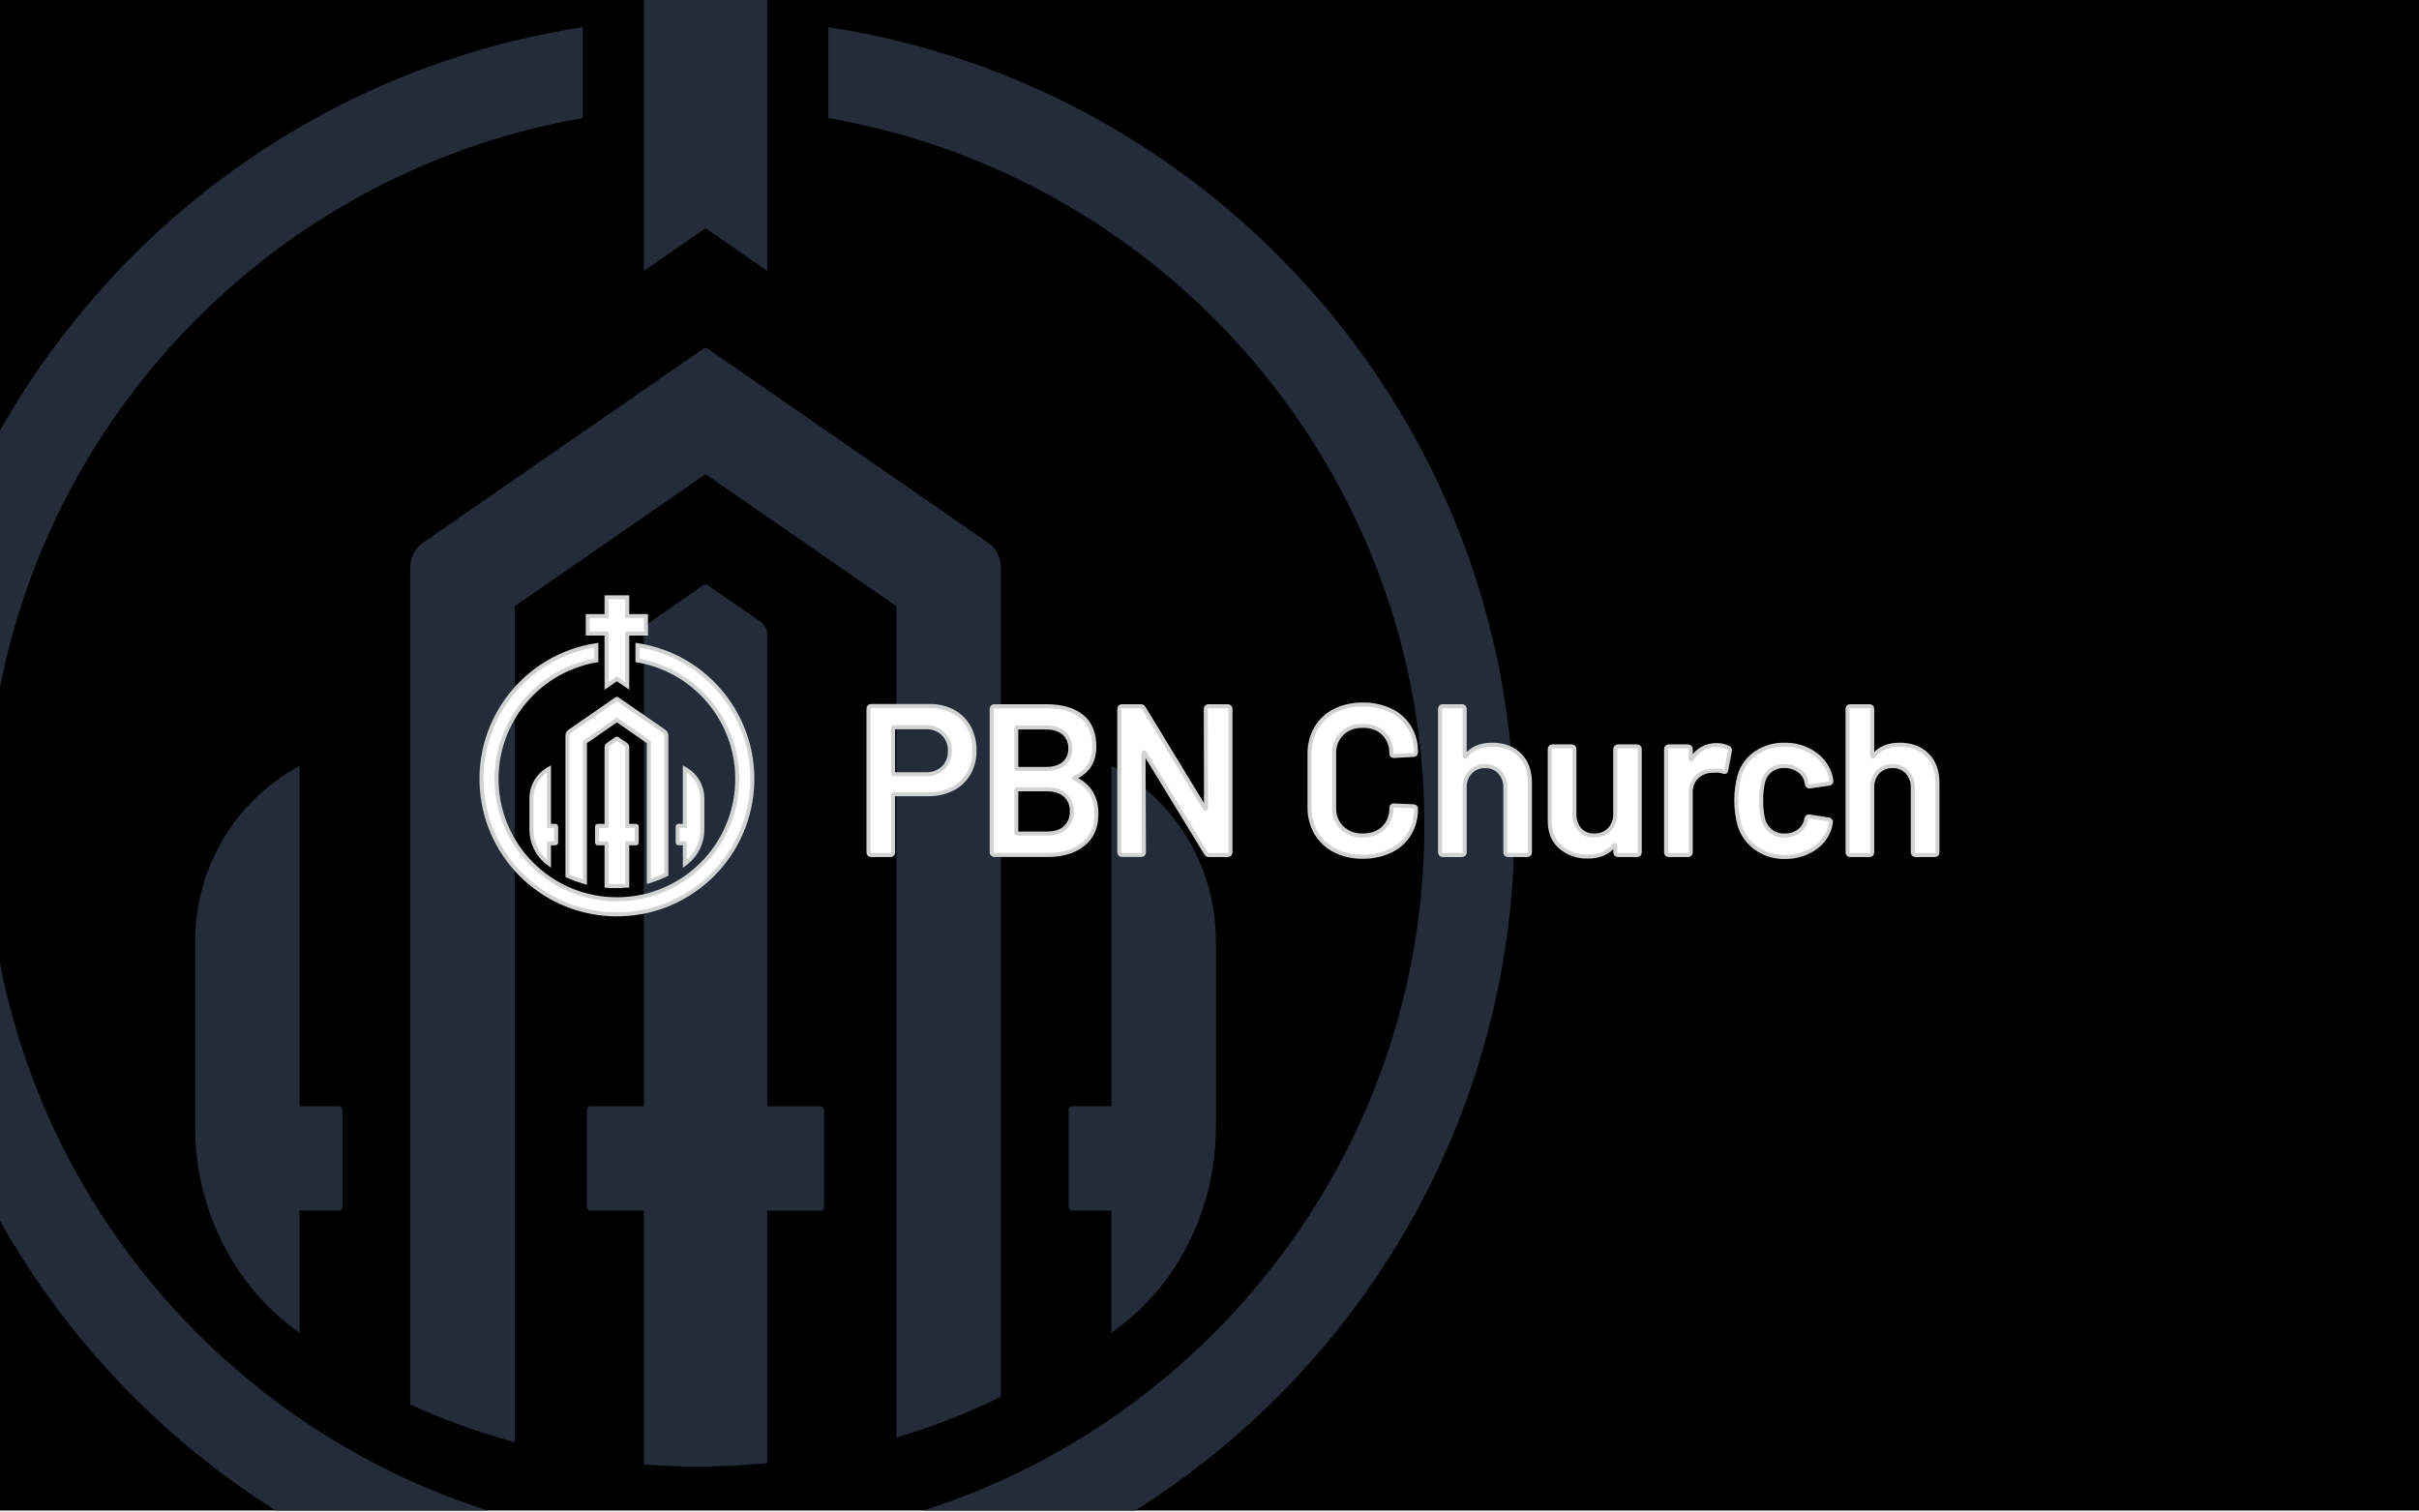
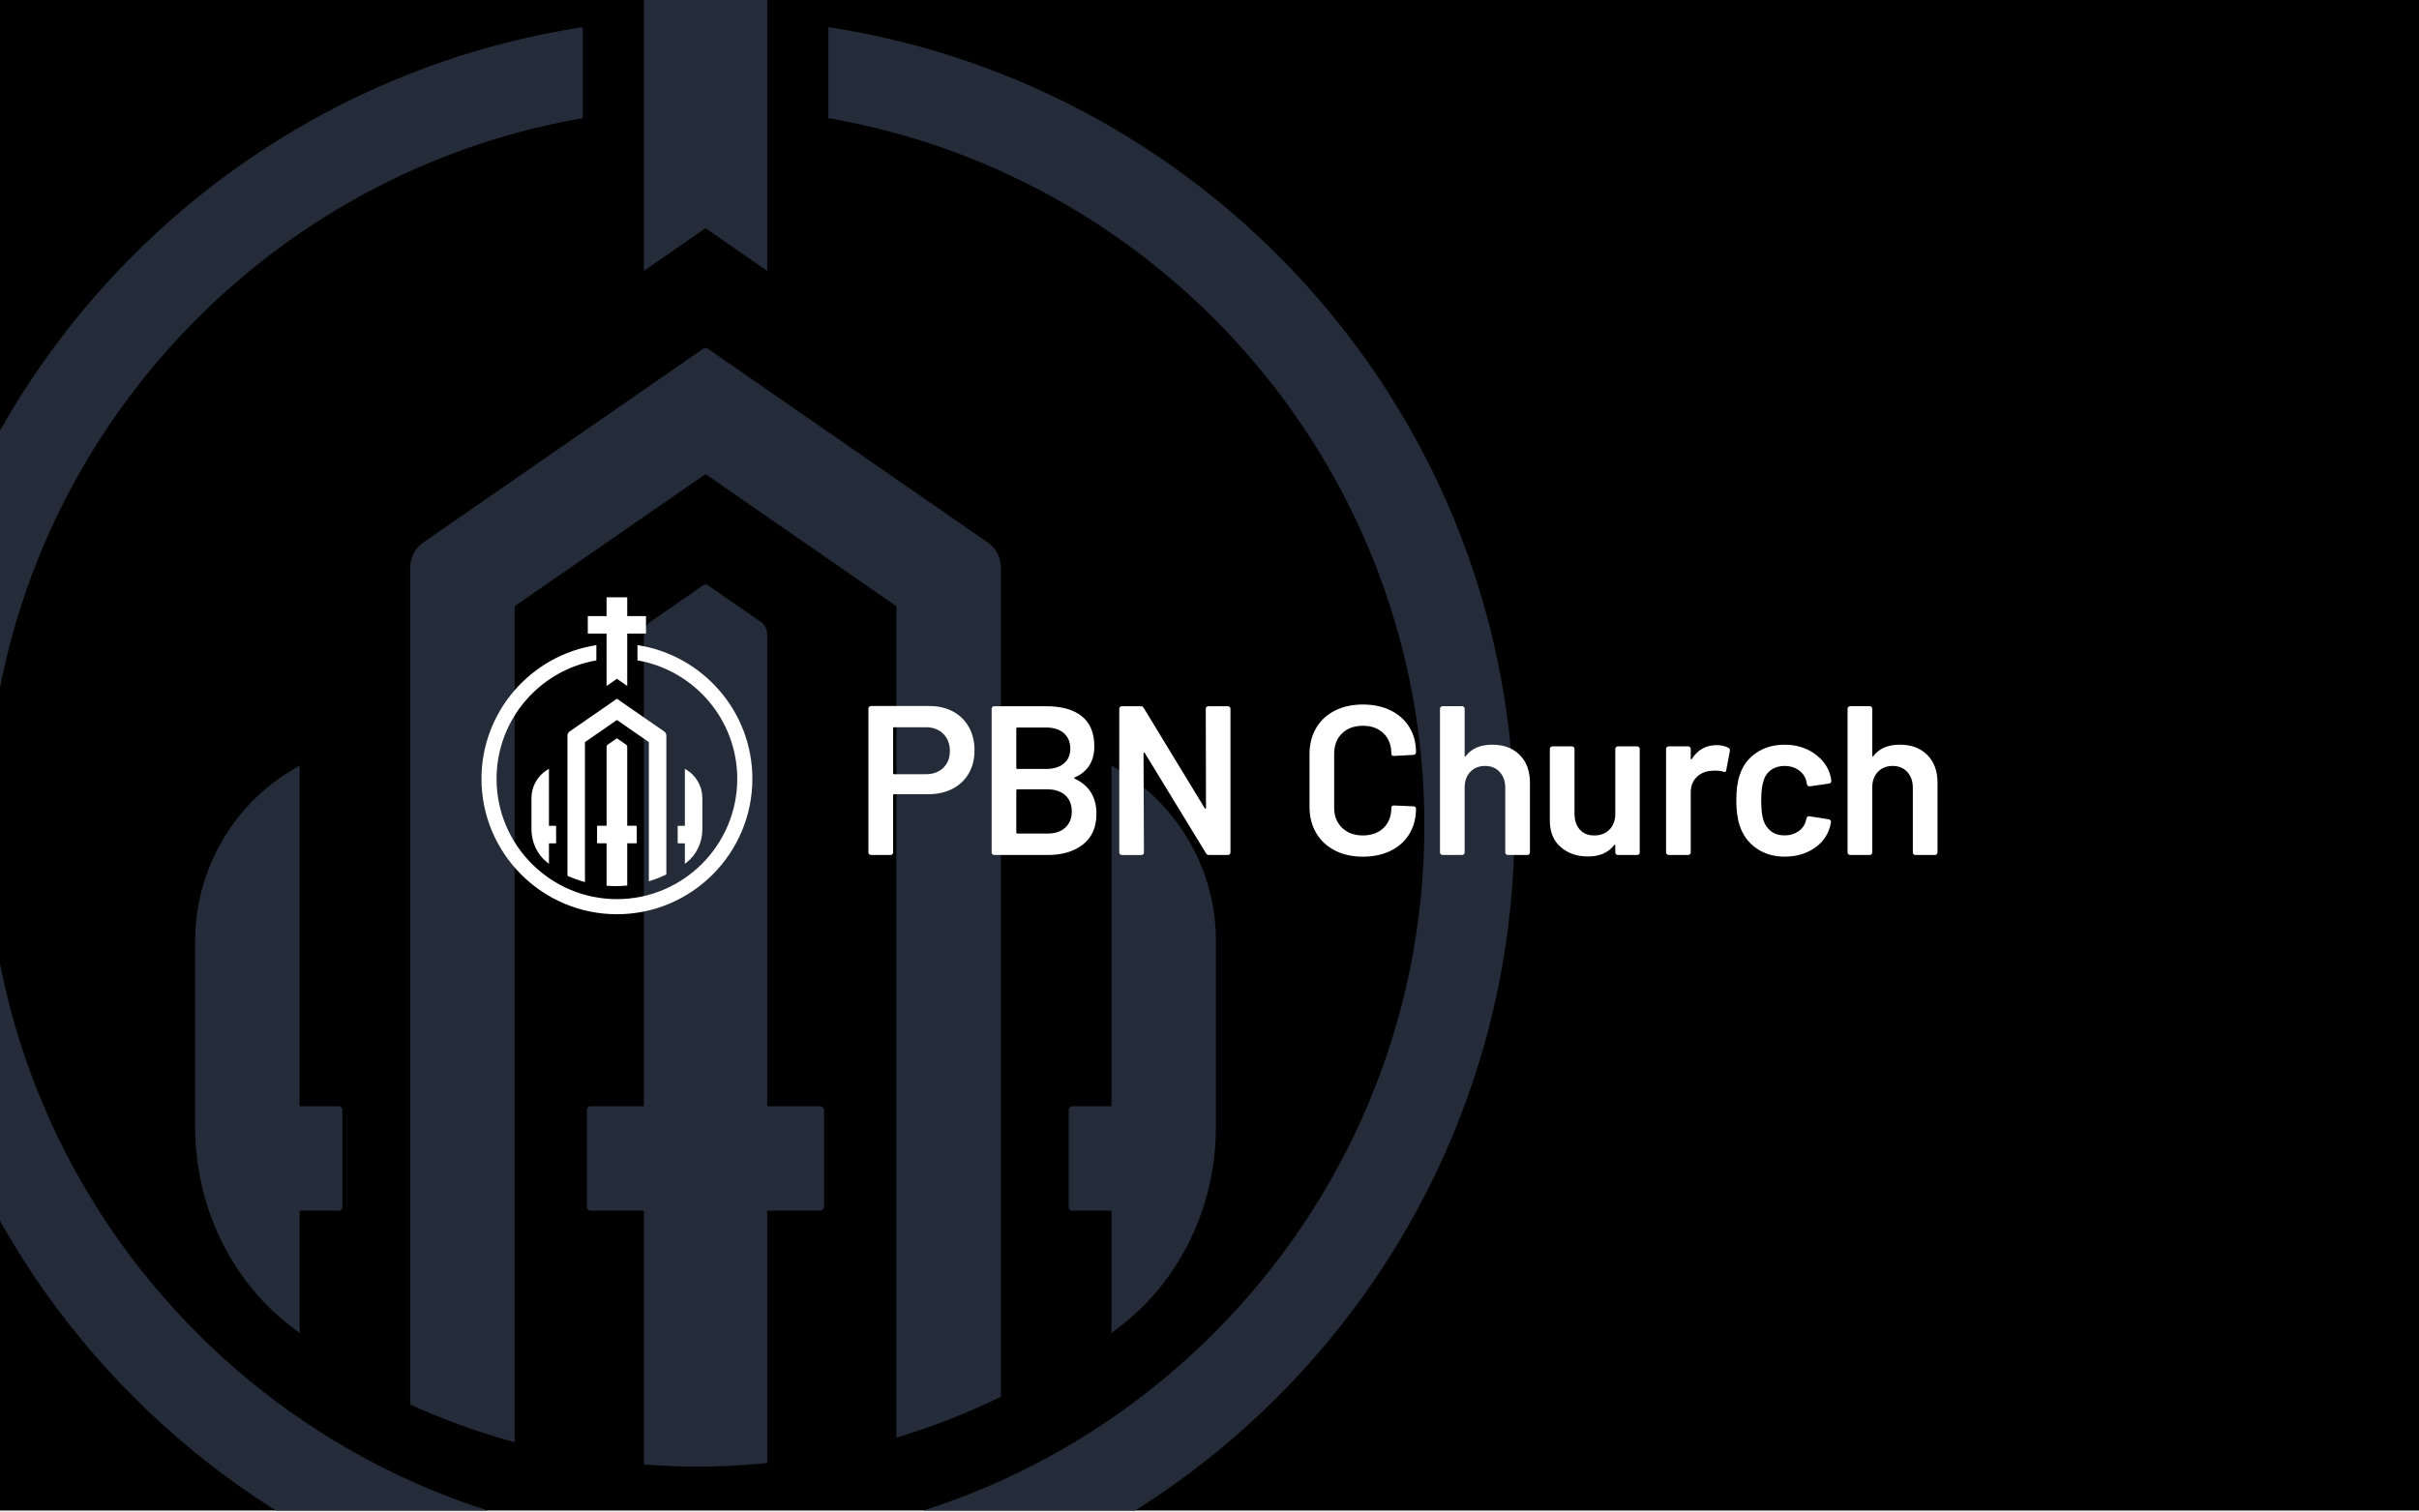
- <svg xmlns="http://www.w3.org/2000/svg" id="Layer_1" data-name="Layer 1" viewBox="0 0 1200 750">
+ <svg xmlns="http://www.w3.org/2000/svg" id="a" viewBox="0 0 1200 750">
  <defs>
-     <style>.cls-1{fill:none;}.cls-2{clip-path:url(#clip-path);}.cls-3{fill:#232c38;}.cls-4{fill:#fff;stroke:#d1d2d2;stroke-miterlimit:10;stroke-width:1.99px;}</style>
-     <clipPath id="clip-path">
-       <rect class="cls-1" y="-0.5" width="1200" height="750" />
+     <style>.c{fill:none;}.d{fill:#fff;}.e{fill:#232c38;}.f{clip-path:url(#b);}</style>
+     <clipPath id="b">
+       <rect class="c" y="-.5" width="1200" height="750" />
    </clipPath>
  </defs>
-   <rect y="-0.5" width="1200" height="750" />
-   <g class="cls-2">
-     <path class="cls-3" d="M410.92,13.46V58.62c167.65,29,295.68,175.18,295.68,351,0,196.64-160,356.61-356.6,356.61S-6.6,606.26-6.6,409.62c0-175.83,128-322,295.69-351V13.46C96.69,43-51.29,209.11-51.29,409.62c0,221.29,180,401.31,401.29,401.31s401.29-180,401.29-401.31C751.29,209.11,603.31,43,410.92,13.46Z" />
-     <polygon class="cls-3" points="319.4 134.41 350 113.22 380.61 134.41 380.61 -20.82 436.2 -20.82 436.2 -72.62 380.61 -72.62 380.61 -128.28 319.4 -128.28 319.4 -72.62 263.8 -72.62 263.8 -20.82 319.4 -20.82 319.4 134.41" />
-     <path class="cls-3" d="M321.92,726.82c9.08.62,16.68.91,23.9.91,10.36,0,21.24-.52,32.33-1.55l2.46-.23V600.71h26.32a1.89,1.89,0,0,0,1.89-1.89v-48a1.89,1.89,0,0,0-1.89-1.89H380.61V314.73a7.55,7.55,0,0,0-3.26-6.21l-26.27-18.19a1.88,1.88,0,0,0-2.15,0l-26.28,18.19a7.54,7.54,0,0,0-3.25,6.21V548.9H293.07a1.89,1.89,0,0,0-1.89,1.89v48a1.89,1.89,0,0,0,1.89,1.89H319.4V726.64Z" />
-     <path class="cls-3" d="M448.27,712.22A339.92,339.92,0,0,0,495,693.81l1.54-.74V281.58A15.09,15.09,0,0,0,490,269.16L351.07,173a1.88,1.88,0,0,0-2.15,0L210,269.16a15.12,15.12,0,0,0-6.51,12.42V696.91l1.6.72a342.63,342.63,0,0,0,46.76,17l3.45,1V300.8L350,235.25l94.69,65.55V713.33Z" />
-     <path class="cls-3" d="M556.25,657.68c29.38-22.76,46.93-59.5,46.93-98.28V466.55a98.74,98.74,0,0,0-47.7-84.24l-4.11-2.47V548.9H532a1.88,1.88,0,0,0-1.89,1.89v48a1.89,1.89,0,0,0,1.89,1.89h19.33v60.76Z" />
-     <path class="cls-3" d="M143.76,657.68c-29.39-22.76-46.93-59.5-46.93-98.28V466.55a98.73,98.73,0,0,1,47.69-84.24l4.11-2.47V548.9H168a1.88,1.88,0,0,1,1.89,1.89v48a1.89,1.89,0,0,1-1.89,1.89H148.63v60.76Z" />
+   <rect y="-.5" width="1200" height="750" />
+   <g class="f">
+     <g>
+       <path class="e" d="M410.92,13.46V58.62c167.66,29.03,295.68,175.18,295.68,351,0,196.63-159.97,356.61-356.6,356.61S-6.6,606.26-6.6,409.62C-6.6,233.79,121.43,87.65,289.09,58.62V13.46C96.69,42.96-51.29,209.11-51.29,409.62c0,221.28,180.01,401.3,401.29,401.3s401.29-180.02,401.29-401.3c0-200.51-147.98-366.66-340.37-396.16Z" />
+       <polygon class="e" points="319.4 134.41 350 113.22 380.61 134.41 380.61 -20.82 436.2 -20.82 436.2 -72.62 380.61 -72.62 380.61 -128.28 319.4 -128.28 319.4 -72.62 263.8 -72.62 263.8 -20.82 319.4 -20.82 319.4 134.41" />
+       <path class="e" d="M321.92,726.82c9.08,.62,16.68,.92,23.89,.92,10.36,0,21.24-.52,32.33-1.56l2.46-.23v-125.24h26.32c1.04,0,1.89-.85,1.89-1.89v-48.03c0-1.04-.85-1.89-1.89-1.89h-26.32v-234.16c0-2.48-1.22-4.8-3.25-6.21l-26.28-18.19c-.65-.45-1.5-.45-2.15,0l-26.28,18.19c-2.04,1.41-3.25,3.73-3.25,6.21v234.16h-26.33c-1.04,0-1.89,.85-1.89,1.89v48.03c0,1.04,.85,1.89,1.89,1.89h26.33v125.94l2.52,.18Z" />
+       <path class="e" d="M448.27,712.22c16-4.98,31.6-11.13,46.69-18.41l1.54-.74V281.58c0-4.96-2.43-9.6-6.51-12.42l-138.92-96.18c-.65-.45-1.5-.45-2.15,0l-138.91,96.18c-4.08,2.82-6.51,7.46-6.51,12.42v415.33l1.6,.72c15.08,6.77,30.81,12.49,46.75,17.01l3.45,.98V300.8l94.69-65.55,94.69,65.55v412.53l3.58-1.11Z" />
+       <g>
+         <path class="e" d="M556.25,657.68c29.39-22.76,46.93-59.5,46.93-98.28v-92.84c0-34.31-18.27-66.59-47.7-84.25l-4.11-2.47v169.06h-19.33c-1.04,0-1.89,.85-1.89,1.89v48.03c0,1.04,.85,1.89,1.89,1.89h19.33v60.76l4.87-3.79Z" />
+         <path class="e" d="M143.76,657.68c-29.39-22.76-46.93-59.5-46.93-98.28v-92.84c0-34.31,18.27-66.59,47.7-84.25l4.11-2.47v169.06h19.33c1.04,0,1.89,.85,1.89,1.89v48.03c0,1.04-.85,1.89-1.89,1.89h-19.33v60.76l-4.87-3.79Z" />
+       </g>
+     </g>
  </g>
-   <path class="cls-4" d="M472.79,353.05a19.42,19.42,0,0,1,7.85,7.76,23.31,23.31,0,0,1,2.8,11.54,22.42,22.42,0,0,1-2.85,11.39,19.35,19.35,0,0,1-8.07,7.65,26,26,0,0,1-12.07,2.68H443.58a.47.47,0,0,0-.53.53V423a1.19,1.19,0,0,1-.37.9,1.21,1.21,0,0,1-.9.37h-9.7a1.26,1.26,0,0,1-1.26-1.27V351.58a1.26,1.26,0,0,1,1.26-1.27h29A24.31,24.31,0,0,1,472.79,353.05ZM467.94,381a11.1,11.1,0,0,0,3.26-8.33,11.57,11.57,0,0,0-3.26-8.54,11.7,11.7,0,0,0-8.65-3.27H443.58a.47.47,0,0,0-.53.52v22.25a.47.47,0,0,0,.53.53h15.71A11.92,11.92,0,0,0,467.94,381Z" />
-   <path class="cls-4" d="M533.16,386.38q10.76,5.06,10.75,17.39,0,10-6.69,15.24t-17.46,5.22H493.19a1.26,1.26,0,0,1-1.26-1.27V351.68a1.2,1.2,0,0,1,.37-.89,1.19,1.19,0,0,1,.89-.37h25.73q11.49,0,17.71,5t6.23,15q0,11.07-9.7,15.39C532.73,386,532.73,386.17,533.16,386.38Zm-29-24.89V381a.47.47,0,0,0,.53.53h14.23c3.73,0,6.66-.9,8.81-2.69a9.19,9.19,0,0,0,3.21-7.44,9.6,9.6,0,0,0-3.21-7.64c-2.15-1.86-5.08-2.8-8.81-2.8H504.69A.47.47,0,0,0,504.16,361.49Zm24.3,49.14a10.33,10.33,0,0,0,3.22-8,10.22,10.22,0,0,0-3.27-8.07q-3.27-2.9-8.86-2.9H504.69a.46.46,0,0,0-.53.52v20.88a.46.46,0,0,0,.53.53h15.07Q525.25,413.58,528.46,410.63Z" />
-   <path class="cls-4" d="M598.53,350.79a1.22,1.22,0,0,1,.9-.37h9.7a1.22,1.22,0,0,1,.9.37,1.2,1.2,0,0,1,.37.89V423a1.19,1.19,0,0,1-.37.9,1.22,1.22,0,0,1-.9.37h-9.38a1.52,1.52,0,0,1-1.48-.84L567.9,373.62q-.21-.31-.42-.27t-.21.48l.21,49.13a1.26,1.26,0,0,1-1.26,1.27h-9.71a1.26,1.26,0,0,1-1.26-1.27V351.68a1.26,1.26,0,0,1,1.26-1.26h9.39a1.52,1.52,0,0,1,1.48.84L597.64,401q.21.32.42.27t.21-.48l-.1-49.14A1.23,1.23,0,0,1,598.53,350.79Z" />
-   <path class="cls-4" d="M662.16,422a22.33,22.33,0,0,1-9.27-8.7,25.07,25.07,0,0,1-3.27-13v-26a25.12,25.12,0,0,1,3.27-13,22,22,0,0,1,9.27-8.65,30.42,30.42,0,0,1,13.92-3.05,31,31,0,0,1,13.82,2.95,21.86,21.86,0,0,1,9.28,8.33,23.53,23.53,0,0,1,3.26,12.44,1.25,1.25,0,0,1-1.26,1.27l-9.7.52c-.85,0-1.27-.38-1.27-1.16a13.42,13.42,0,0,0-3.85-10q-3.84-3.81-10.28-3.8t-10.33,3.8a13.34,13.34,0,0,0-3.9,10v26.89a13.2,13.2,0,0,0,3.9,9.91,14.18,14.18,0,0,0,10.33,3.8q6.43,0,10.28-3.74a13.27,13.27,0,0,0,3.85-10c0-.77.42-1.16,1.27-1.16l9.7.42a1.36,1.36,0,0,1,.9.32,1,1,0,0,1,.36.74,24,24,0,0,1-3.26,12.6,21.71,21.71,0,0,1-9.28,8.38,31,31,0,0,1-13.82,3A29.81,29.81,0,0,1,662.16,422Z" />
-   <path class="cls-4" d="M753.85,374.57q5.1,5.06,5.11,13.81V423a1.19,1.19,0,0,1-.37.9,1.21,1.21,0,0,1-.9.37H748a1.26,1.26,0,0,1-1.26-1.27v-32a11.22,11.22,0,0,0-2.74-7.85,9.37,9.37,0,0,0-7.28-3,9.67,9.67,0,0,0-7.33,2.95,10.9,10.9,0,0,0-2.79,7.8V423a1.26,1.26,0,0,1-1.27,1.27h-9.7a1.26,1.26,0,0,1-1.26-1.27V351.68a1.2,1.2,0,0,1,.37-.89,1.19,1.19,0,0,1,.89-.37h9.7a1.22,1.22,0,0,1,.9.37,1.24,1.24,0,0,1,.37.89V375a.42.42,0,0,0,.21.42c.14.07.25,0,.32-.21q4.32-5.7,13.07-5.7Q748.74,369.5,753.85,374.57Z" />
-   <path class="cls-4" d="M801.67,370.72a1.19,1.19,0,0,1,.9-.37h9.59a1.22,1.22,0,0,1,.9.37,1.24,1.24,0,0,1,.37.89V423a1.26,1.26,0,0,1-1.27,1.27h-9.59A1.26,1.26,0,0,1,801.3,423v-3.37a.42.42,0,0,0-.21-.42q-.21-.1-.42.21-4.33,5.6-13,5.59a20,20,0,0,1-13.45-4.64q-5.43-4.63-5.43-13.18V371.61a1.2,1.2,0,0,1,.37-.89,1.22,1.22,0,0,1,.9-.37h9.7a1.19,1.19,0,0,1,.89.37,1.2,1.2,0,0,1,.37.89v32.06a11.56,11.56,0,0,0,2.59,7.91,9.08,9.08,0,0,0,7.22,2.95,10.06,10.06,0,0,0,7.59-2.95,10.92,10.92,0,0,0,2.85-7.91V371.61A1.2,1.2,0,0,1,801.67,370.72Z" />
-   <path class="cls-4" d="M857.5,371.09a1.31,1.31,0,0,1,.63,1.58l-1.79,9.49c-.07.84-.56,1.09-1.48.74a11.4,11.4,0,0,0-3.69-.53,18,18,0,0,0-2.1.1,10.92,10.92,0,0,0-7.39,3.12,10.07,10.07,0,0,0-2.95,7.53V423a1.26,1.26,0,0,1-1.26,1.27h-9.71A1.26,1.26,0,0,1,826.5,423V371.61a1.2,1.2,0,0,1,.37-.89,1.19,1.19,0,0,1,.89-.37h9.71a1.26,1.26,0,0,1,1.26,1.26v4.75c0,.28,0,.44.16.47s.23-.05.37-.26a13.92,13.92,0,0,1,12.34-6.86A12.16,12.16,0,0,1,857.5,371.09Z" />
-   <path class="cls-4" d="M871.26,420.91A21.67,21.67,0,0,1,863,409.68a47.44,47.44,0,0,1,0-25.1,20.46,20.46,0,0,1,8.17-11,24.43,24.43,0,0,1,14.08-4.06,25.12,25.12,0,0,1,14.34,4.12A19.57,19.57,0,0,1,907.75,384a20.46,20.46,0,0,1,.74,3.38v.21a1.21,1.21,0,0,1-1.16,1.26l-9.49,1.37h-.21a1.26,1.26,0,0,1-1.27-1.05,2.83,2.83,0,0,0-.11-.85q-.21-.84-.42-1.47A9.09,9.09,0,0,0,892,382a11.86,11.86,0,0,0-6.75-1.9,11.15,11.15,0,0,0-6.8,2.05,10,10,0,0,0-3.75,5.65,32.9,32.9,0,0,0-1,9.38,37.47,37.47,0,0,0,.95,9.39,11.05,11.05,0,0,0,3.79,5.85,10.76,10.76,0,0,0,6.86,2.16,11.54,11.54,0,0,0,6.9-2.06,9.2,9.2,0,0,0,3.75-5.53,1.19,1.19,0,0,0,.1-.53.43.43,0,0,0,.11-.32c.21-.84.7-1.19,1.48-1l9.49,1.48a1.79,1.79,0,0,1,.89.47,1.1,1.1,0,0,1,.27,1c-.22,1.13-.39,1.94-.53,2.43a18.8,18.8,0,0,1-8.12,10.7,25.81,25.81,0,0,1-14.34,4A23.69,23.69,0,0,1,871.26,420.91Z" />
-   <path class="cls-4" d="M956,374.57q5.12,5.06,5.12,13.81V423a1.19,1.19,0,0,1-.37.9,1.22,1.22,0,0,1-.9.37h-9.7a1.26,1.26,0,0,1-1.26-1.27v-32a11.18,11.18,0,0,0-2.75-7.85,9.34,9.34,0,0,0-7.27-3,9.66,9.66,0,0,0-7.33,2.95,10.9,10.9,0,0,0-2.79,7.8V423a1.26,1.26,0,0,1-1.27,1.27h-9.7a1.25,1.25,0,0,1-1.26-1.27V351.68a1.25,1.25,0,0,1,1.26-1.26h9.7a1.22,1.22,0,0,1,.9.37,1.24,1.24,0,0,1,.37.89V375a.41.41,0,0,0,.21.42c.14.07.24,0,.31-.21q4.34-5.7,13.08-5.7Q950.93,369.5,956,374.57Z" />
-   <path class="cls-4" d="M316.23,320.11v7.56a59.71,59.71,0,1,1-20.4,0v-7.56a67.18,67.18,0,1,0,20.4,0Z" />
-   <polygon class="cls-4" points="300.9 340.36 306.03 336.81 311.15 340.36 311.15 314.37 320.46 314.37 320.46 305.7 311.15 305.7 311.15 296.38 300.9 296.38 300.9 305.7 291.59 305.7 291.59 314.37 300.9 314.37 300.9 340.36" />
-   <path class="cls-4" d="M301.33,439.54c1.52.11,2.79.15,4,.15,1.73,0,3.55-.08,5.41-.26l.41,0v-21h4.41a.31.31,0,0,0,.31-.32v-8a.31.31,0,0,0-.31-.32h-4.41v-39.2a1.25,1.25,0,0,0-.54-1l-4.4-3.05a.33.33,0,0,0-.36,0l-4.4,3.05a1.26,1.26,0,0,0-.55,1v39.2h-4.41a.31.31,0,0,0-.31.32v8a.31.31,0,0,0,.31.32h4.41v21.08Z" />
-   <path class="cls-4" d="M322.48,437.1A57.76,57.76,0,0,0,330.3,434l.25-.12V365a2.51,2.51,0,0,0-1.09-2.08l-23.25-16.1a.3.3,0,0,0-.36,0l-23.26,16.1A2.53,2.53,0,0,0,281.5,365v69.53l.27.12a55.81,55.81,0,0,0,7.82,2.85l.58.17V368.22l15.86-11,15.85,11v69.06Z" />
-   <path class="cls-4" d="M340.56,428a20.86,20.86,0,0,0,7.85-16.46V396a16.55,16.55,0,0,0-8-14.11l-.69-.41v28.3H336.5a.31.31,0,0,0-.31.32v8a.31.31,0,0,0,.31.32h3.24V428.6Z" />
-   <path class="cls-4" d="M271.5,428a20.87,20.87,0,0,1-7.86-16.46V396a16.55,16.55,0,0,1,8-14.11l.69-.41v28.3h3.24a.32.32,0,0,1,.32.32v8a.32.32,0,0,1-.32.32h-3.24V428.6Z" />
+   <g>
+     <g>
+       <path class="d" d="M472.79,353.05c3.37,1.83,5.99,4.41,7.85,7.75,1.86,3.34,2.79,7.19,2.79,11.55s-.95,8.08-2.85,11.39c-1.9,3.3-4.59,5.85-8.07,7.65-3.48,1.79-7.5,2.69-12.07,2.69h-16.87c-.35,0-.53,.18-.53,.53v28.36c0,.35-.12,.65-.37,.9s-.55,.37-.9,.37h-9.7c-.35,0-.65-.12-.9-.37-.25-.25-.37-.54-.37-.9v-71.38c0-.35,.12-.65,.37-.9,.25-.25,.54-.37,.9-.37h29c4.43,0,8.33,.92,11.71,2.74Zm-4.85,27.94c2.18-2.11,3.27-4.88,3.27-8.33s-1.09-6.36-3.27-8.54c-2.18-2.18-5.06-3.27-8.65-3.27h-15.71c-.35,0-.53,.18-.53,.53v22.25c0,.35,.17,.53,.53,.53h15.71c3.58,0,6.47-1.05,8.65-3.16Z" />
+       <path class="d" d="M533.16,386.38c7.17,3.37,10.75,9.17,10.75,17.4,0,6.68-2.23,11.76-6.69,15.24-4.46,3.48-10.28,5.22-17.45,5.22h-26.57c-.35,0-.65-.12-.9-.37-.25-.25-.37-.54-.37-.9v-71.28c0-.35,.12-.65,.37-.9s.54-.37,.9-.37h25.73c7.66,0,13.57,1.65,17.71,4.96,4.15,3.3,6.22,8.29,6.22,14.97,0,7.38-3.23,12.51-9.7,15.39-.42,.21-.42,.42,0,.63Zm-29-24.88v19.51c0,.35,.17,.53,.53,.53h14.23c3.73,0,6.66-.9,8.81-2.69,2.14-1.79,3.22-4.27,3.22-7.43s-1.07-5.78-3.22-7.65c-2.15-1.86-5.08-2.79-8.81-2.79h-14.23c-.35,0-.53,.17-.53,.53Zm24.31,49.14c2.14-1.97,3.22-4.64,3.22-8.01s-1.09-6.13-3.27-8.07c-2.18-1.93-5.13-2.9-8.86-2.9h-14.87c-.35,0-.53,.18-.53,.53v20.88c0,.35,.17,.53,.53,.53h15.08c3.65,0,6.55-.98,8.7-2.95Z" />
+       <path class="d" d="M598.53,350.79c.25-.25,.54-.37,.9-.37h9.7c.35,0,.65,.12,.9,.37,.25,.25,.37,.54,.37,.9v71.28c0,.35-.12,.65-.37,.9s-.55,.37-.9,.37h-9.38c-.7,0-1.2-.28-1.48-.84l-30.37-49.77c-.14-.21-.28-.3-.42-.27-.14,.04-.21,.19-.21,.48l.21,49.14c0,.35-.12,.65-.37,.9s-.55,.37-.9,.37h-9.7c-.35,0-.65-.12-.9-.37-.25-.25-.37-.54-.37-.9v-71.28c0-.35,.12-.65,.37-.9s.54-.37,.9-.37h9.38c.7,0,1.2,.28,1.48,.84l30.26,49.77c.14,.21,.28,.3,.42,.26,.14-.03,.21-.19,.21-.47l-.11-49.14c0-.35,.12-.65,.37-.9Z" />
+       <path class="d" d="M662.16,421.96c-4.01-2.07-7.1-4.97-9.28-8.7-2.18-3.72-3.27-8.05-3.27-12.97v-26.04c0-4.92,1.09-9.24,3.27-12.97,2.18-3.73,5.27-6.61,9.28-8.65,4.01-2.04,8.65-3.06,13.92-3.06s9.81,.99,13.81,2.95c4,1.97,7.1,4.75,9.28,8.33,2.18,3.58,3.27,7.73,3.27,12.44,0,.35-.12,.65-.37,.9s-.55,.37-.9,.37l-9.7,.53c-.84,0-1.26-.39-1.26-1.16,0-4.15-1.28-7.49-3.85-10.02-2.57-2.53-5.99-3.79-10.28-3.79s-7.74,1.26-10.33,3.79c-2.6,2.53-3.9,5.87-3.9,10.02v26.89c0,4.08,1.3,7.38,3.9,9.91,2.6,2.53,6.04,3.8,10.33,3.8s7.71-1.25,10.28-3.74c2.57-2.5,3.85-5.81,3.85-9.96,0-.77,.42-1.16,1.26-1.16l9.7,.42c.35,0,.65,.1,.9,.32,.25,.21,.37,.46,.37,.74,0,4.78-1.09,8.98-3.27,12.6-2.18,3.62-5.27,6.42-9.28,8.38-4.01,1.97-8.61,2.95-13.81,2.95s-9.91-1.04-13.92-3.11Z" />
+       <path class="d" d="M753.85,374.57c3.41,3.37,5.11,7.98,5.11,13.81v34.58c0,.35-.12,.65-.37,.9s-.55,.37-.9,.37h-9.7c-.35,0-.65-.12-.9-.37-.25-.25-.37-.54-.37-.9v-32.05c0-3.23-.92-5.85-2.74-7.85-1.83-2-4.25-3.01-7.28-3.01s-5.47,.99-7.33,2.95c-1.86,1.97-2.79,4.57-2.79,7.8v32.16c0,.35-.12,.65-.37,.9s-.55,.37-.9,.37h-9.7c-.35,0-.65-.12-.9-.37-.25-.25-.37-.54-.37-.9v-71.28c0-.35,.12-.65,.37-.9s.54-.37,.9-.37h9.7c.35,0,.65,.12,.9,.37,.25,.25,.37,.54,.37,.9v23.3c0,.21,.07,.35,.21,.42,.14,.07,.25,0,.32-.21,2.88-3.79,7.24-5.69,13.08-5.69s10.24,1.69,13.65,5.06Z" />
+       <path class="d" d="M801.67,370.72c.25-.25,.54-.37,.9-.37h9.59c.35,0,.65,.12,.9,.37,.25,.25,.37,.54,.37,.9v51.35c0,.35-.12,.65-.37,.9s-.55,.37-.9,.37h-9.59c-.35,0-.65-.12-.9-.37-.25-.25-.37-.54-.37-.9v-3.37c0-.21-.07-.35-.21-.42-.14-.07-.28,0-.42,.21-2.88,3.73-7.21,5.59-12.97,5.59-5.34,0-9.83-1.54-13.44-4.64-3.62-3.09-5.43-7.49-5.43-13.18v-35.54c0-.35,.12-.65,.37-.9s.54-.37,.9-.37h9.7c.35,0,.65,.12,.9,.37,.25,.25,.37,.54,.37,.9v32.06c0,3.3,.86,5.94,2.58,7.91,1.72,1.97,4.13,2.95,7.22,2.95s5.69-.98,7.59-2.95c1.9-1.97,2.85-4.6,2.85-7.91v-32.06c0-.35,.12-.65,.37-.9Z" />
+       <path class="d" d="M857.5,371.09c.56,.28,.77,.81,.63,1.58l-1.79,9.49c-.07,.84-.56,1.09-1.48,.74-1.05-.35-2.29-.53-3.69-.53-.92,0-1.62,.04-2.11,.1-2.95,.14-5.41,1.18-7.38,3.11-1.97,1.93-2.95,4.45-2.95,7.54v29.84c0,.35-.12,.65-.37,.9s-.55,.37-.9,.37h-9.7c-.35,0-.65-.12-.9-.37-.25-.25-.37-.54-.37-.9v-51.35c0-.35,.12-.65,.37-.9s.54-.37,.9-.37h9.7c.35,0,.65,.12,.9,.37,.25,.25,.37,.54,.37,.9v4.75c0,.28,.05,.44,.16,.48,.1,.04,.23-.05,.37-.26,2.95-4.57,7.06-6.86,12.34-6.86,2.25,0,4.22,.46,5.9,1.37Z" />
+       <path class="d" d="M871.26,420.91c-3.94-2.78-6.68-6.52-8.23-11.23-1.12-3.16-1.69-7.38-1.69-12.65s.56-9.21,1.69-12.44c1.48-4.64,4.2-8.31,8.17-11.02,3.97-2.71,8.66-4.06,14.08-4.06s10.26,1.37,14.34,4.11c4.08,2.74,6.78,6.19,8.12,10.33,.35,1.12,.6,2.25,.74,3.37v.21c0,.71-.39,1.12-1.16,1.27l-9.49,1.37h-.21c-.63,0-1.05-.35-1.27-1.05,0-.35-.04-.63-.1-.84-.14-.56-.28-1.05-.42-1.48-.63-1.97-1.9-3.58-3.8-4.85-1.9-1.27-4.15-1.9-6.75-1.9s-4.94,.69-6.8,2.06c-1.86,1.37-3.11,3.25-3.74,5.64-.7,2.25-1.05,5.38-1.05,9.38s.32,7,.95,9.38c.7,2.46,1.97,4.41,3.8,5.85,1.83,1.44,4.11,2.16,6.85,2.16s4.97-.69,6.91-2.06c1.93-1.37,3.18-3.22,3.74-5.53,.07-.14,.1-.32,.1-.53,.07-.07,.11-.17,.11-.32,.21-.84,.7-1.19,1.48-1.05l9.49,1.48c.35,.07,.65,.23,.9,.48,.25,.25,.33,.58,.27,1-.21,1.12-.39,1.93-.53,2.42-1.34,4.5-4.04,8.07-8.12,10.7-4.08,2.63-8.86,3.95-14.34,3.95s-10.09-1.39-14.02-4.17Z" />
+       <path class="d" d="M956.04,374.57c3.41,3.37,5.11,7.98,5.11,13.81v34.58c0,.35-.12,.65-.37,.9s-.55,.37-.9,.37h-9.7c-.35,0-.65-.12-.9-.37-.25-.25-.37-.54-.37-.9v-32.05c0-3.23-.92-5.85-2.74-7.85-1.83-2-4.25-3.01-7.28-3.01s-5.47,.99-7.33,2.95c-1.86,1.97-2.79,4.57-2.79,7.8v32.16c0,.35-.12,.65-.37,.9s-.55,.37-.9,.37h-9.7c-.35,0-.65-.12-.9-.37-.25-.25-.37-.54-.37-.9v-71.28c0-.35,.12-.65,.37-.9s.54-.37,.9-.37h9.7c.35,0,.65,.12,.9,.37,.25,.25,.37,.54,.37,.9v23.3c0,.21,.07,.35,.21,.42,.14,.07,.25,0,.32-.21,2.88-3.79,7.24-5.69,13.08-5.69s10.24,1.69,13.65,5.06Z" />
+     </g>
+     <g>
+       <path class="d" d="M316.23,320.11v7.56c28.07,4.86,49.5,29.33,49.5,58.77,0,32.92-26.78,59.7-59.7,59.7s-59.7-26.78-59.7-59.7c0-29.44,21.44-53.91,49.51-58.77v-7.56c-32.21,4.94-56.99,32.76-56.99,66.33,0,37.05,30.14,67.19,67.19,67.19s67.19-30.14,67.19-67.19c0-33.57-24.78-61.39-56.99-66.33Z" />
+       <polygon class="d" points="300.9 340.36 306.03 336.81 311.15 340.36 311.15 314.37 320.46 314.37 320.46 305.7 311.15 305.7 311.15 296.38 300.9 296.38 300.9 305.7 291.59 305.7 291.59 314.37 300.9 314.37 300.9 340.36" />
+       <path class="d" d="M301.33,439.54c1.52,.1,2.79,.15,4,.15,1.74,0,3.56-.09,5.41-.26l.41-.04v-20.97h4.41c.17,0,.32-.14,.32-.32v-8.04c0-.17-.14-.32-.32-.32h-4.41v-39.2c0-.42-.2-.8-.54-1.04l-4.4-3.05c-.11-.07-.25-.07-.36,0l-4.4,3.05c-.34,.24-.54,.62-.54,1.04v39.2h-4.41c-.17,0-.32,.14-.32,.32v8.04c0,.17,.14,.32,.32,.32h4.41v21.08l.42,.03Z" />
+       <path class="d" d="M322.48,437.1c2.68-.83,5.29-1.86,7.82-3.08l.26-.12v-68.89c0-.83-.41-1.61-1.09-2.08l-23.26-16.1c-.11-.07-.25-.07-.36,0l-23.26,16.1c-.68,.47-1.09,1.25-1.09,2.08v69.54l.27,.12c2.53,1.13,5.16,2.09,7.83,2.85l.58,.16v-69.45l15.85-10.98,15.85,10.98v69.07l.6-.19Z" />
+       <g>
+         <path class="d" d="M340.56,427.97c4.92-3.81,7.86-9.96,7.86-16.45v-15.54c0-5.74-3.06-11.15-7.99-14.1l-.69-.41v28.3h-3.24c-.17,0-.32,.14-.32,.32v8.04c0,.17,.14,.32,.32,.32h3.24v10.17l.82-.63Z" />
+         <path class="d" d="M271.5,427.97c-4.92-3.81-7.86-9.96-7.86-16.45v-15.54c0-5.74,3.06-11.15,7.99-14.1l.69-.41v28.3h3.24c.17,0,.32,.14,.32,.32v8.04c0,.17-.14,.32-.32,.32h-3.24v10.17l-.82-.63Z" />
+       </g>
+     </g>
+   </g>
</svg>
